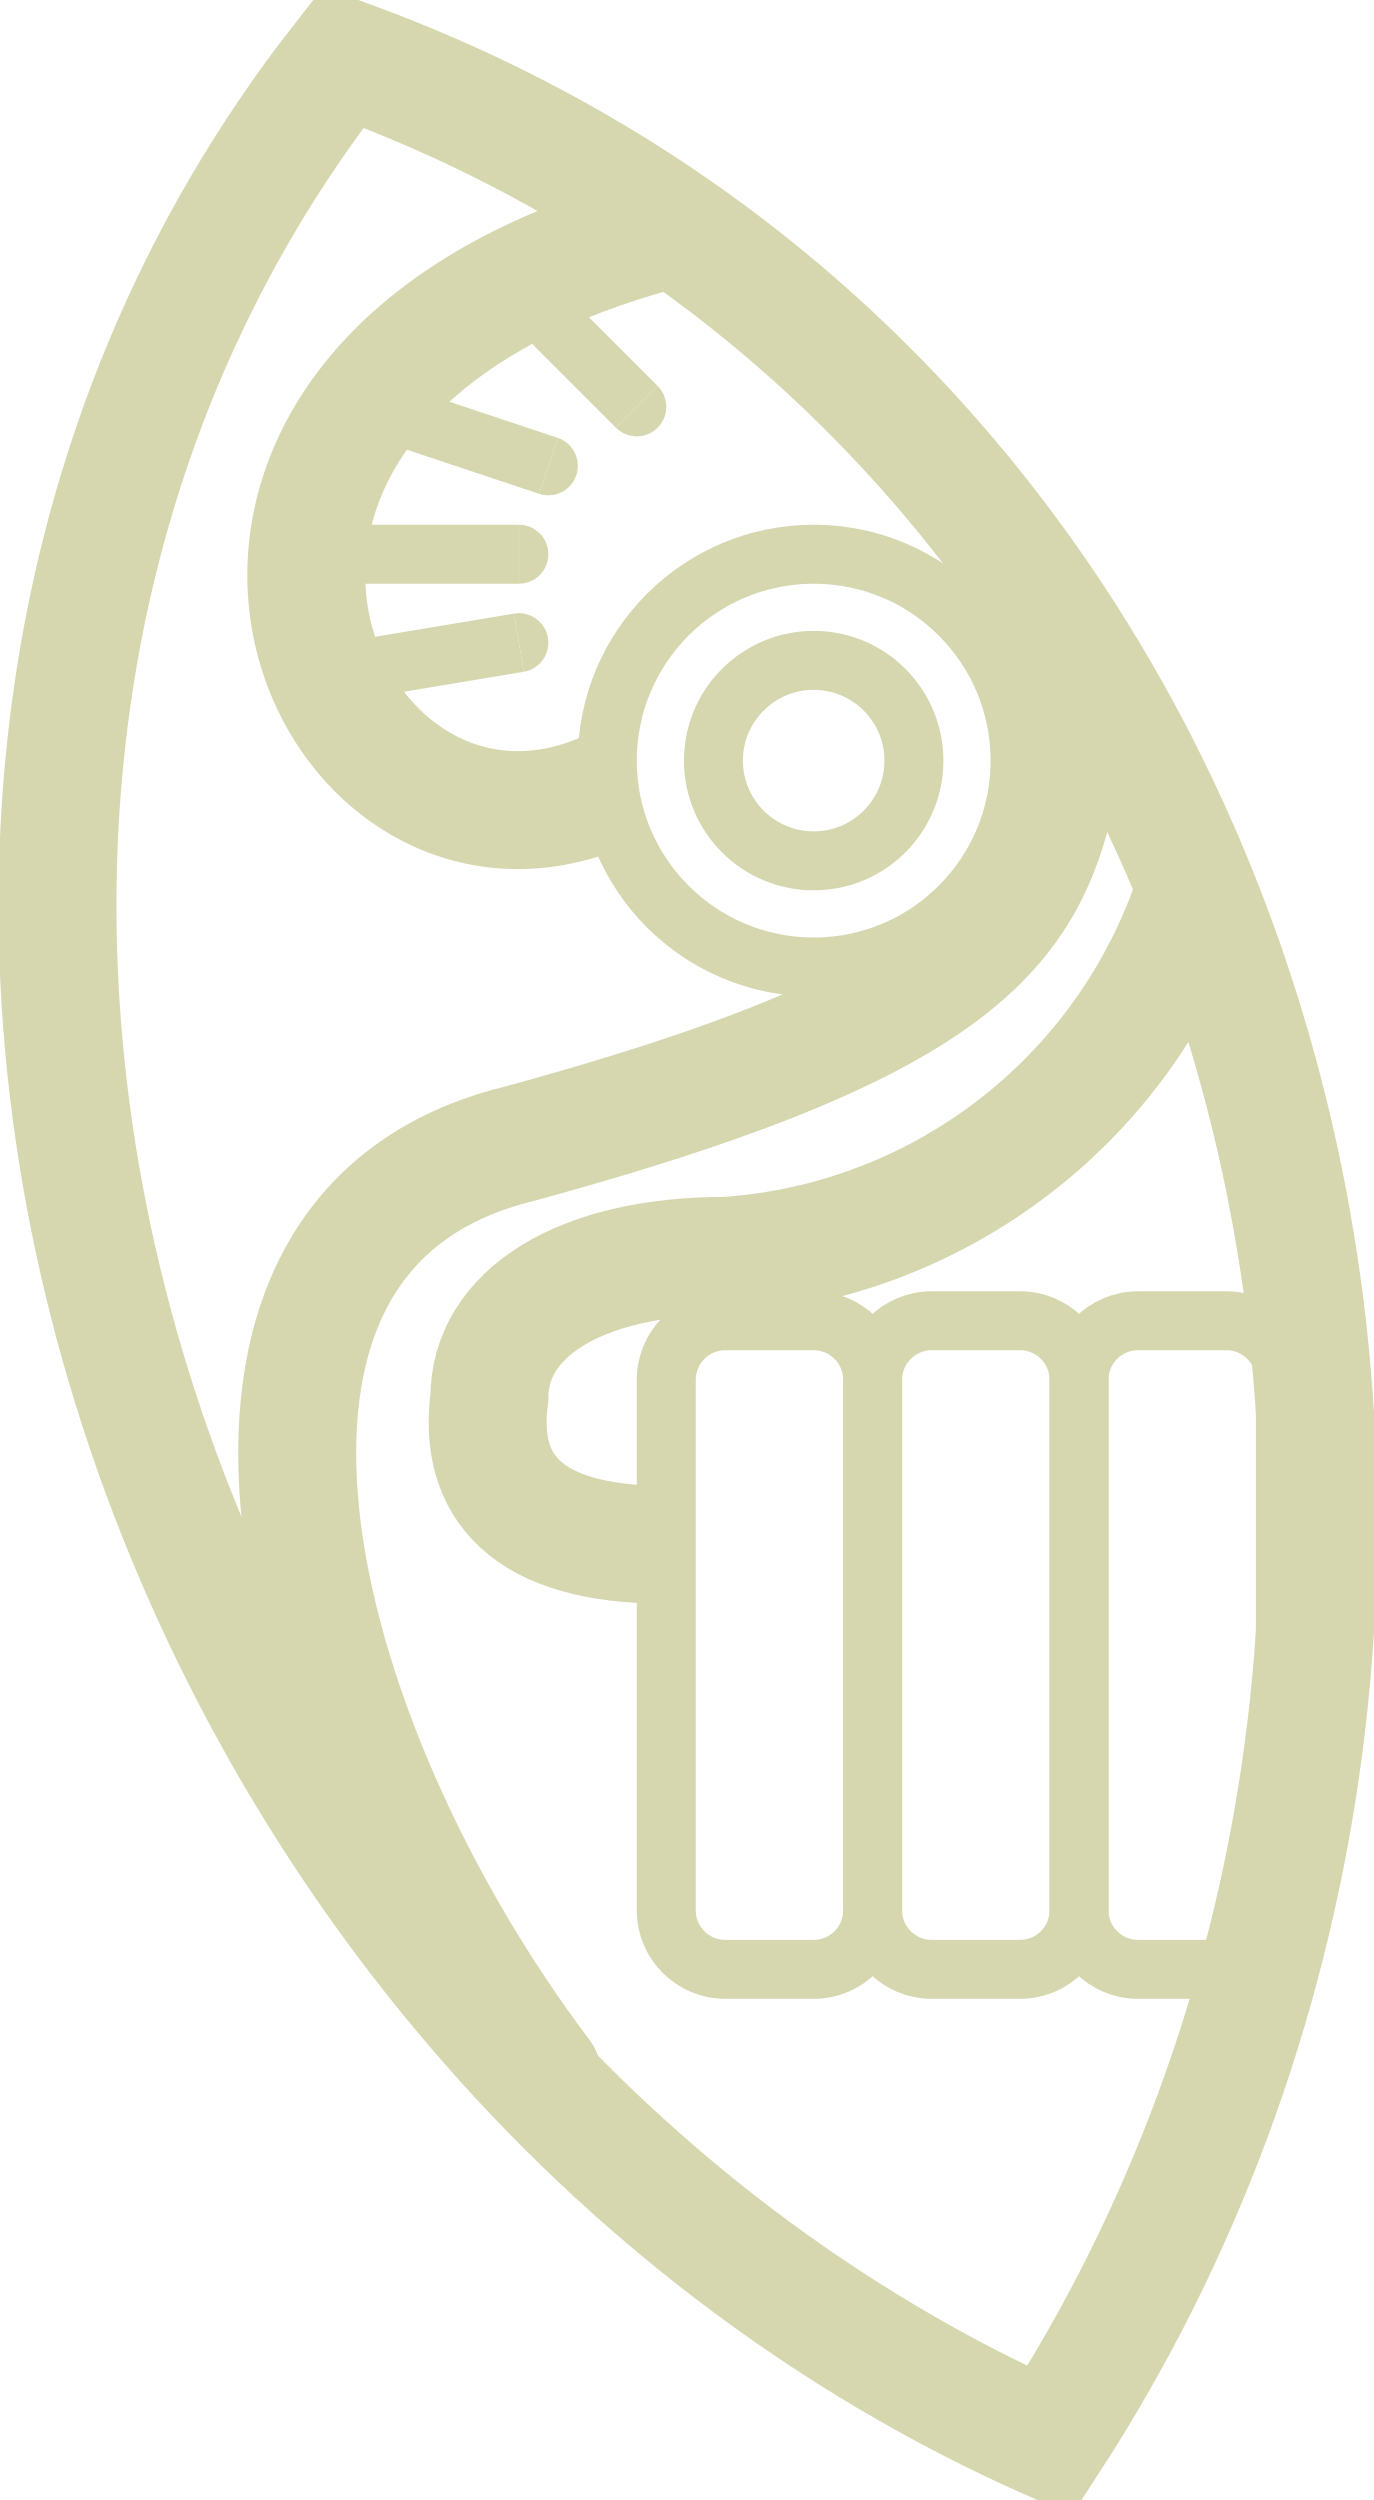
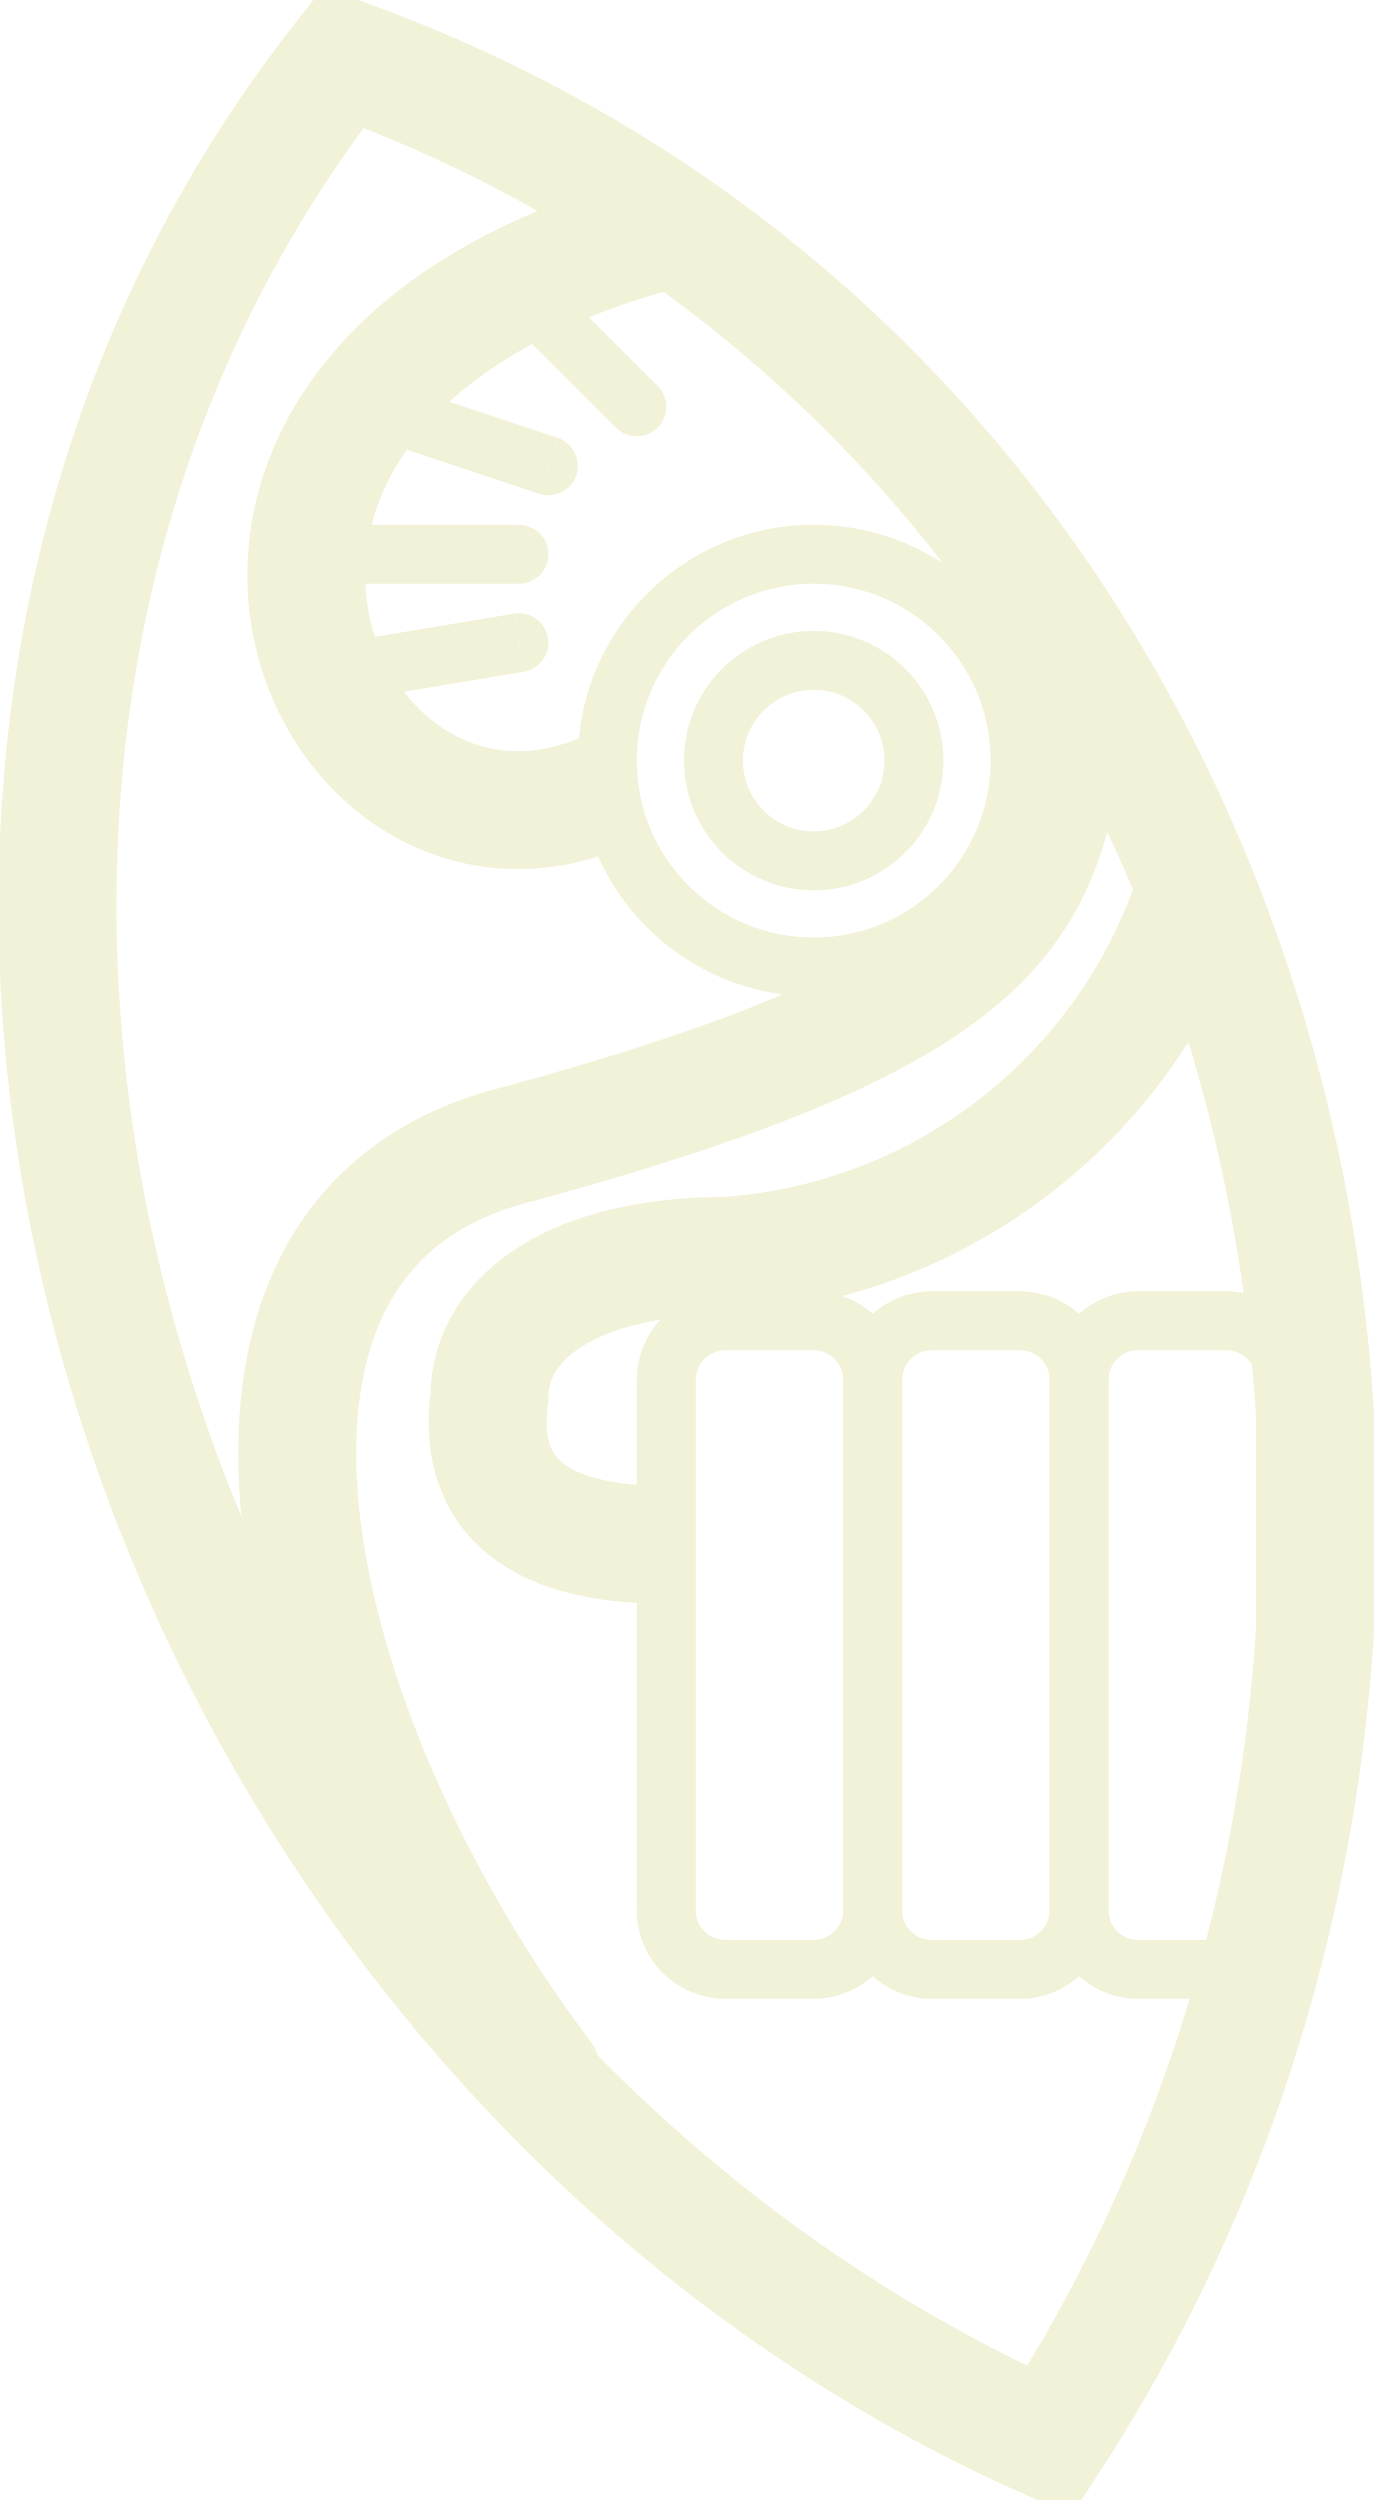
<svg xmlns="http://www.w3.org/2000/svg" fill="none" style="-webkit-print-color-adjust:exact" viewBox="-1 -1 23.3 42.4">
  <path d="M4.9 0c16.2 5.9 21 26.4 11.9 40.4C1.5 33.6-5.4 13 4.8 0Z" />
-   <path stroke="#d6d6af" stroke-width="2" d="M4.9 0c16.2 5.9 21 26.4 11.9 40.4C1.5 33.6-5.4 13 4.8 0Z" />
+   <path stroke="#F2F2D9" stroke-width="2" d="M4.9 0c16.2 5.9 21 26.4 11.9 40.4C1.5 33.6-5.4 13 4.8 0Z" />
  <circle cx="12.8" cy="11.9" r="4" />
  <defs>
    <clipPath id="b">
      <use href="#a" />
    </clipPath>
-     <circle id="a" cx="12.8" cy="11.9" r="4" fill="none" stroke="#d6d6af" stroke-opacity="1" stroke-width="2" />
+     <circle id="a" cx="12.8" cy="11.9" r="4" fill="none" stroke="#F2F2D9" stroke-opacity="1" stroke-width="2" />
  </defs>
  <use clip-path="url('#b')" href="#a" />
  <circle cx="12.8" cy="11.9" r="2.2" />
  <defs>
    <clipPath id="d">
      <use href="#c" />
    </clipPath>
-     <circle id="c" cx="12.8" cy="11.9" r="2.2" fill="none" stroke="#d6d6af" stroke-opacity="1" stroke-width="2" />
+     <circle id="c" cx="12.8" cy="11.9" r="2.2" fill="none" stroke="#F2F2D9" stroke-opacity="1" stroke-width="2" />
  </defs>
  <use clip-path="url('#d')" href="#c" />
  <path d="M17.2 10.7c-.5 3.5-.6 5.3-9.4 7.7-6.1 1.5-3.9 10.1.4 15.8" />
-   <path stroke="#d6d6af" stroke-linecap="round" stroke-width="2" d="M17.2 10.7c-.5 3.5-.6 5.3-9.4 7.7-6.1 1.5-3.9 10.1.4 15.8" />
+   <path stroke="#F2F2D9" stroke-linecap="round" stroke-width="2" d="M17.2 10.7c-.5 3.5-.6 5.3-9.4 7.7-6.1 1.5-3.9 10.1.4 15.8" />
  <path d="M19.3 14a9 9 0 0 1-8 6.3c-2.5 0-4 1-4 2.4-.2 1.5.6 2.5 3 2.5" />
-   <path stroke="#d6d6af" stroke-width="2" d="M19.3 14a9 9 0 0 1-8 6.3c-2.5 0-4 1-4 2.4-.2 1.5.6 2.5 3 2.5" />
+   <path stroke="#F2F2D9" stroke-width="2" d="M19.3 14a9 9 0 0 1-8 6.3c-2.5 0-4 1-4 2.4-.2 1.5.6 2.5 3 2.5" />
  <rect width="3.5" height="11" x="10.3" y="21.4" rx="1" ry="1" />
-   <rect width="3.5" height="11" x="10.3" y="21.4" stroke="#d6d6af" rx="1" ry="1" />
+   <rect width="3.5" height="11" x="10.3" y="21.4" stroke="#F2F2D9" rx="1" ry="1" />
  <rect width="3.5" height="11" x="13.8" y="21.4" rx="1" ry="1" />
-   <rect width="3.5" height="11" x="13.8" y="21.4" stroke="#d6d6af" rx="1" ry="1" />
+   <rect width="3.5" height="11" x="13.8" y="21.4" stroke="#F2F2D9" rx="1" ry="1" />
  <rect width="3.5" height="11" x="17.3" y="21.4" rx="1" ry="1" />
-   <rect width="3.5" height="11" x="17.3" y="21.4" stroke="#d6d6af" rx="1" ry="1" />
+   <rect width="3.5" height="11" x="17.3" y="21.4" stroke="#F2F2D9" rx="1" ry="1" />
  <path d="M9.3 12.4c-4.9 2.2-8.9-6.9 1-9.5" />
-   <path stroke="#d6d6af" stroke-width="2" d="M9.3 12.4c-4.9 2.2-8.9-6.9 1-9.5" />
+   <path stroke="#F2F2D9" stroke-width="2" d="M9.3 12.4c-4.9 2.2-8.9-6.9 1-9.5" />
  <path d="m7.8 3.9 2 2" />
  <defs>
-     <marker id="e" fill="#d6d6af" fill-opacity="1" markerHeight="6" markerWidth="6" orient="auto-start-reverse" refX="3" refY="3" viewBox="0 0 6 6">
+     <marker id="e" fill="#F2F2D9" fill-opacity="1" markerHeight="6" markerWidth="6" orient="auto-start-reverse" refX="3" refY="3" viewBox="0 0 6 6">
      <path d="M3 2.5a.5.5 0 0 1 0 1" />
    </marker>
  </defs>
-   <path stroke="#d6d6af" marker-end="url(#e)" d="m7.8 3.9 2 2" />
+   <path stroke="#F2F2D9" marker-end="url(#e)" d="m7.8 3.9 2 2" />
  <path d="m5.3 5.9 3 1" />
  <defs>
-     <marker id="f" fill="#d6d6af" fill-opacity="1" markerHeight="6" markerWidth="6" orient="auto-start-reverse" refX="3" refY="3" viewBox="0 0 6 6">
+     <marker id="f" fill="#F2F2D9" fill-opacity="1" markerHeight="6" markerWidth="6" orient="auto-start-reverse" refX="3" refY="3" viewBox="0 0 6 6">
      <path d="M3 2.5a.5.5 0 0 1 0 1" />
    </marker>
  </defs>
-   <path stroke="#d6d6af" marker-end="url(#f)" d="m5.3 5.9 3 1" />
+   <path stroke="#F2F2D9" marker-end="url(#f)" d="m5.3 5.9 3 1" />
  <path d="M4.3 8.4h3.5" />
  <defs>
-     <marker id="g" fill="#d6d6af" fill-opacity="1" markerHeight="6" markerWidth="6" orient="auto-start-reverse" refX="3" refY="3" viewBox="0 0 6 6">
+     <marker id="g" fill="#F2F2D9" fill-opacity="1" markerHeight="6" markerWidth="6" orient="auto-start-reverse" refX="3" refY="3" viewBox="0 0 6 6">
      <path d="M3 2.5a.5.5 0 0 1 0 1" />
    </marker>
  </defs>
-   <path stroke="#d6d6af" marker-end="url(#g)" d="M4.3 8.4h3.5" />
+   <path stroke="#F2F2D9" marker-end="url(#g)" d="M4.3 8.4h3.5" />
  <path d="m4.8 10.4 3-.5" />
  <defs>
-     <marker id="h" fill="#d6d6af" fill-opacity="1" markerHeight="6" markerWidth="6" orient="auto-start-reverse" refX="3" refY="3" viewBox="0 0 6 6">
+     <marker id="h" fill="#F2F2D9" fill-opacity="1" markerHeight="6" markerWidth="6" orient="auto-start-reverse" refX="3" refY="3" viewBox="0 0 6 6">
      <path d="M3 2.5a.5.5 0 0 1 0 1" />
    </marker>
  </defs>
-   <path stroke="#d6d6af" marker-end="url(#h)" d="m4.8 10.4 3-.5" />
+   <path stroke="#F2F2D9" marker-end="url(#h)" d="m4.8 10.4 3-.5" />
</svg>
